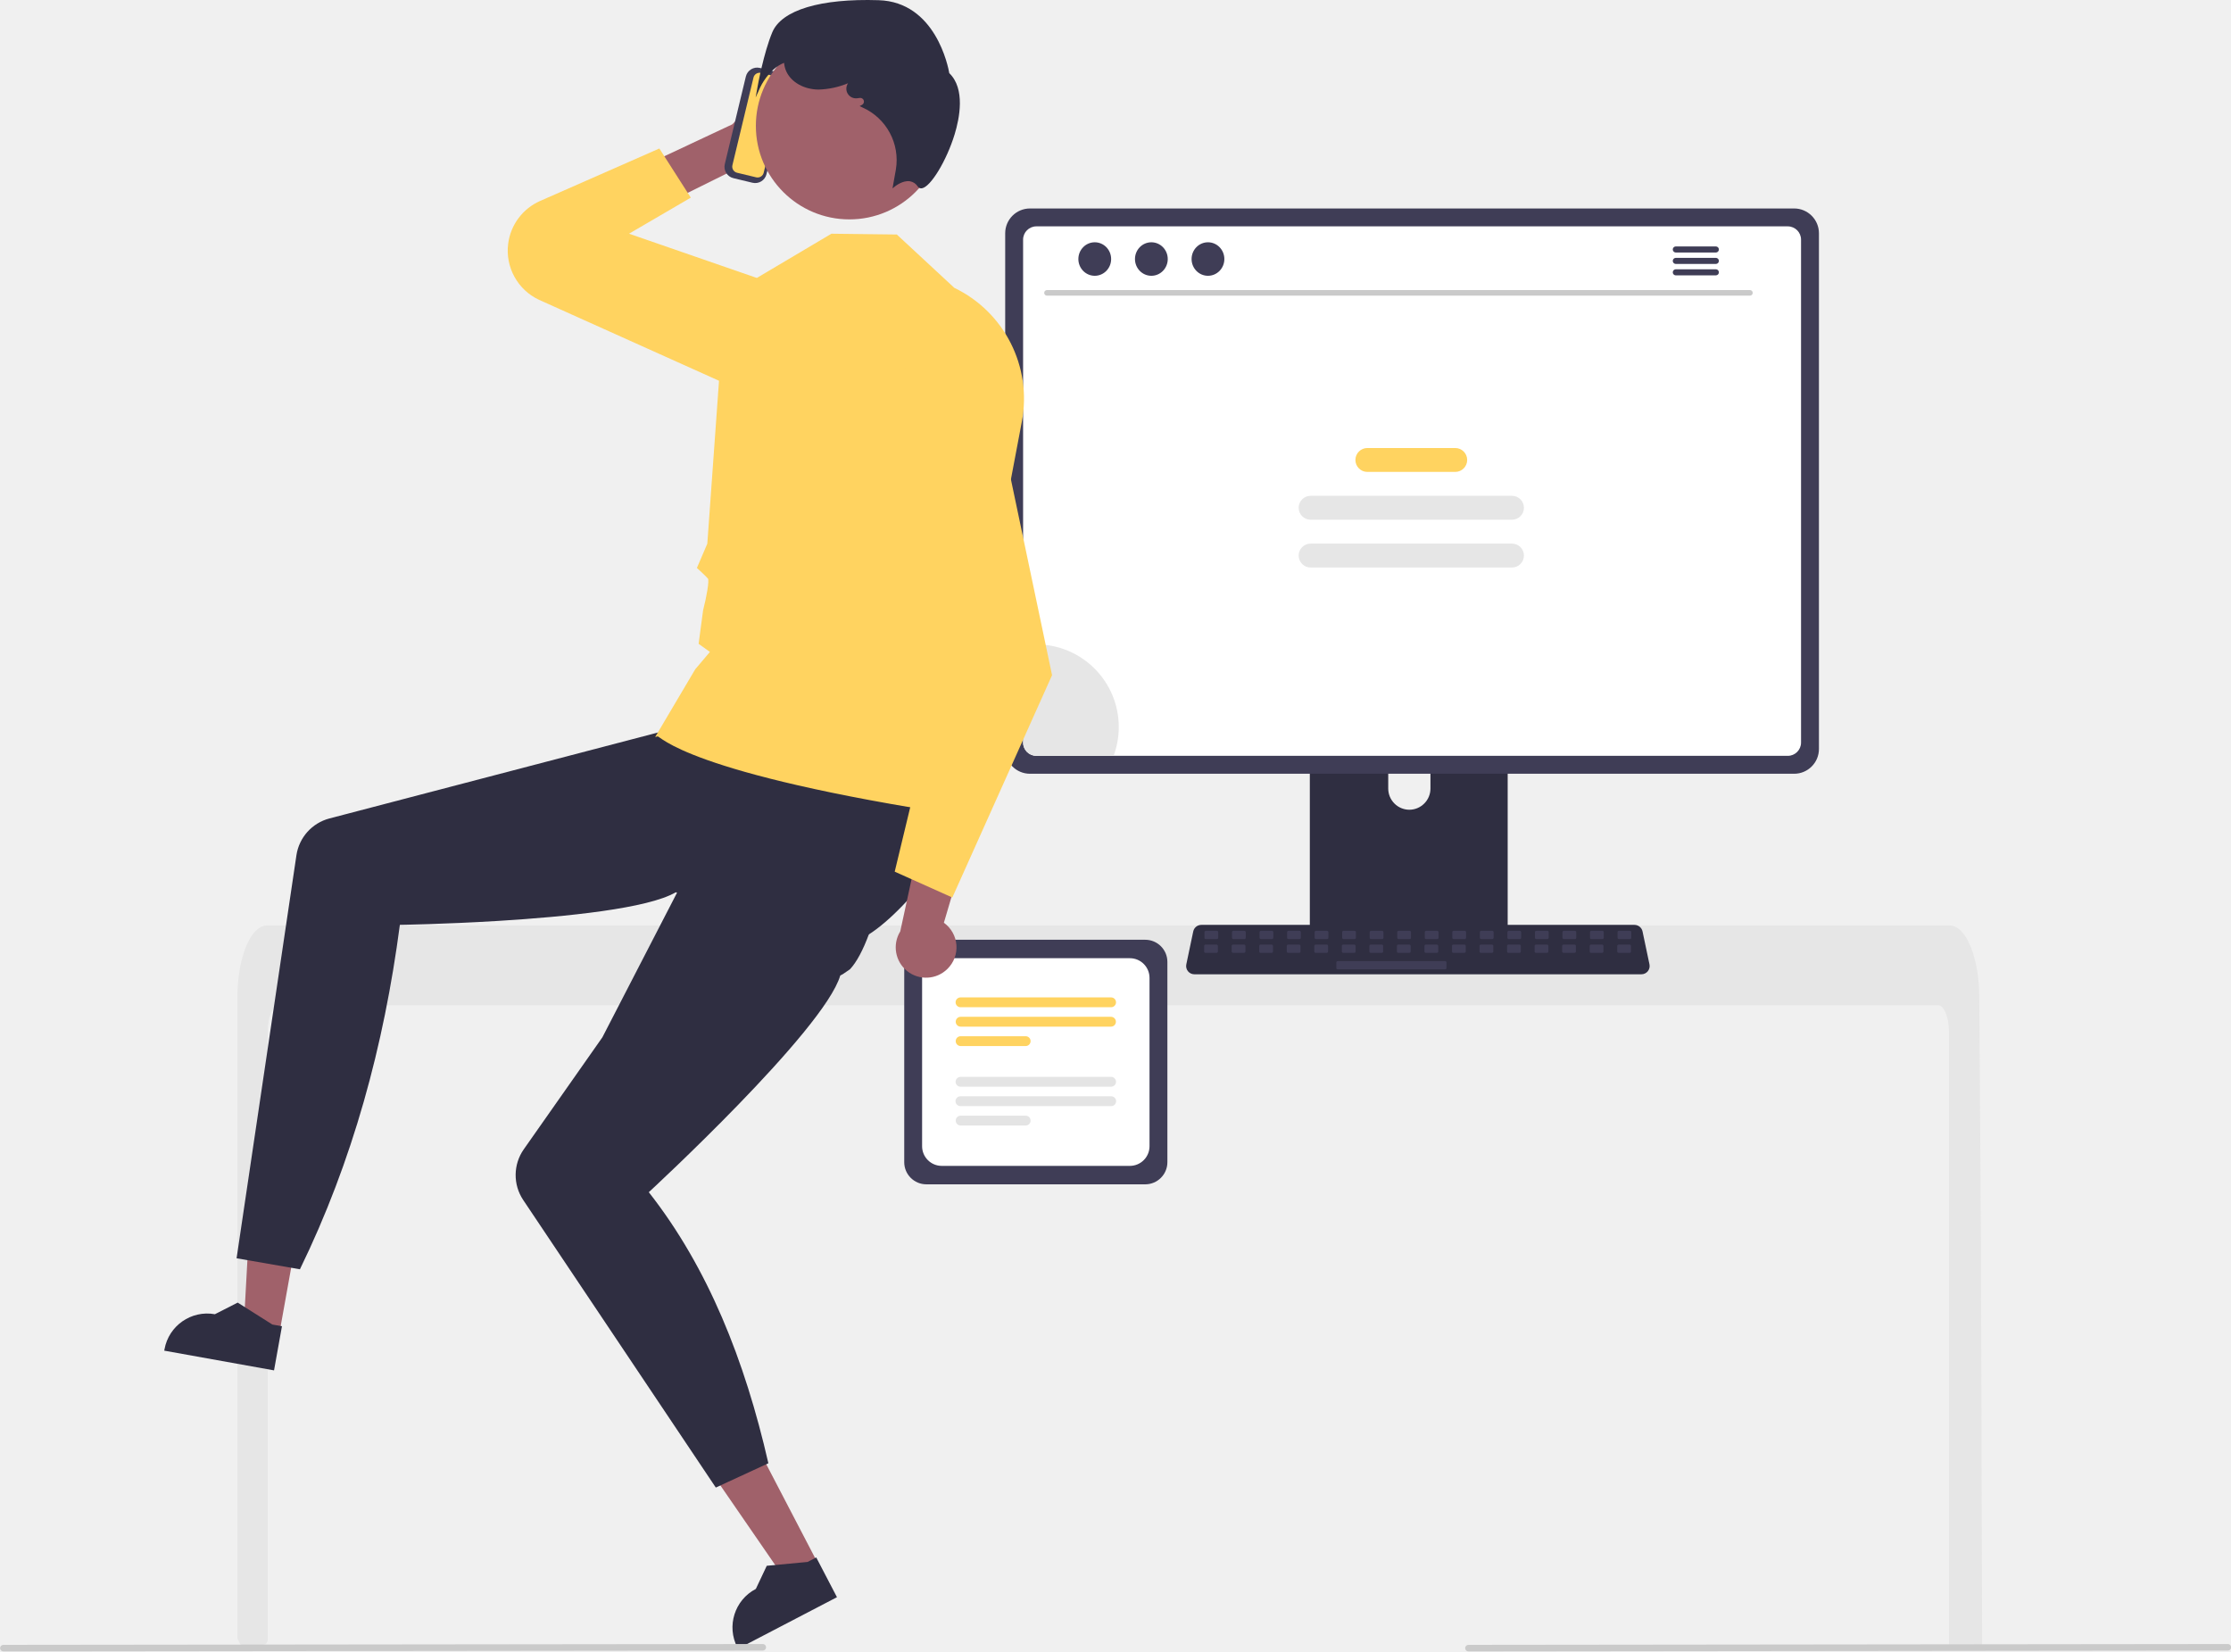
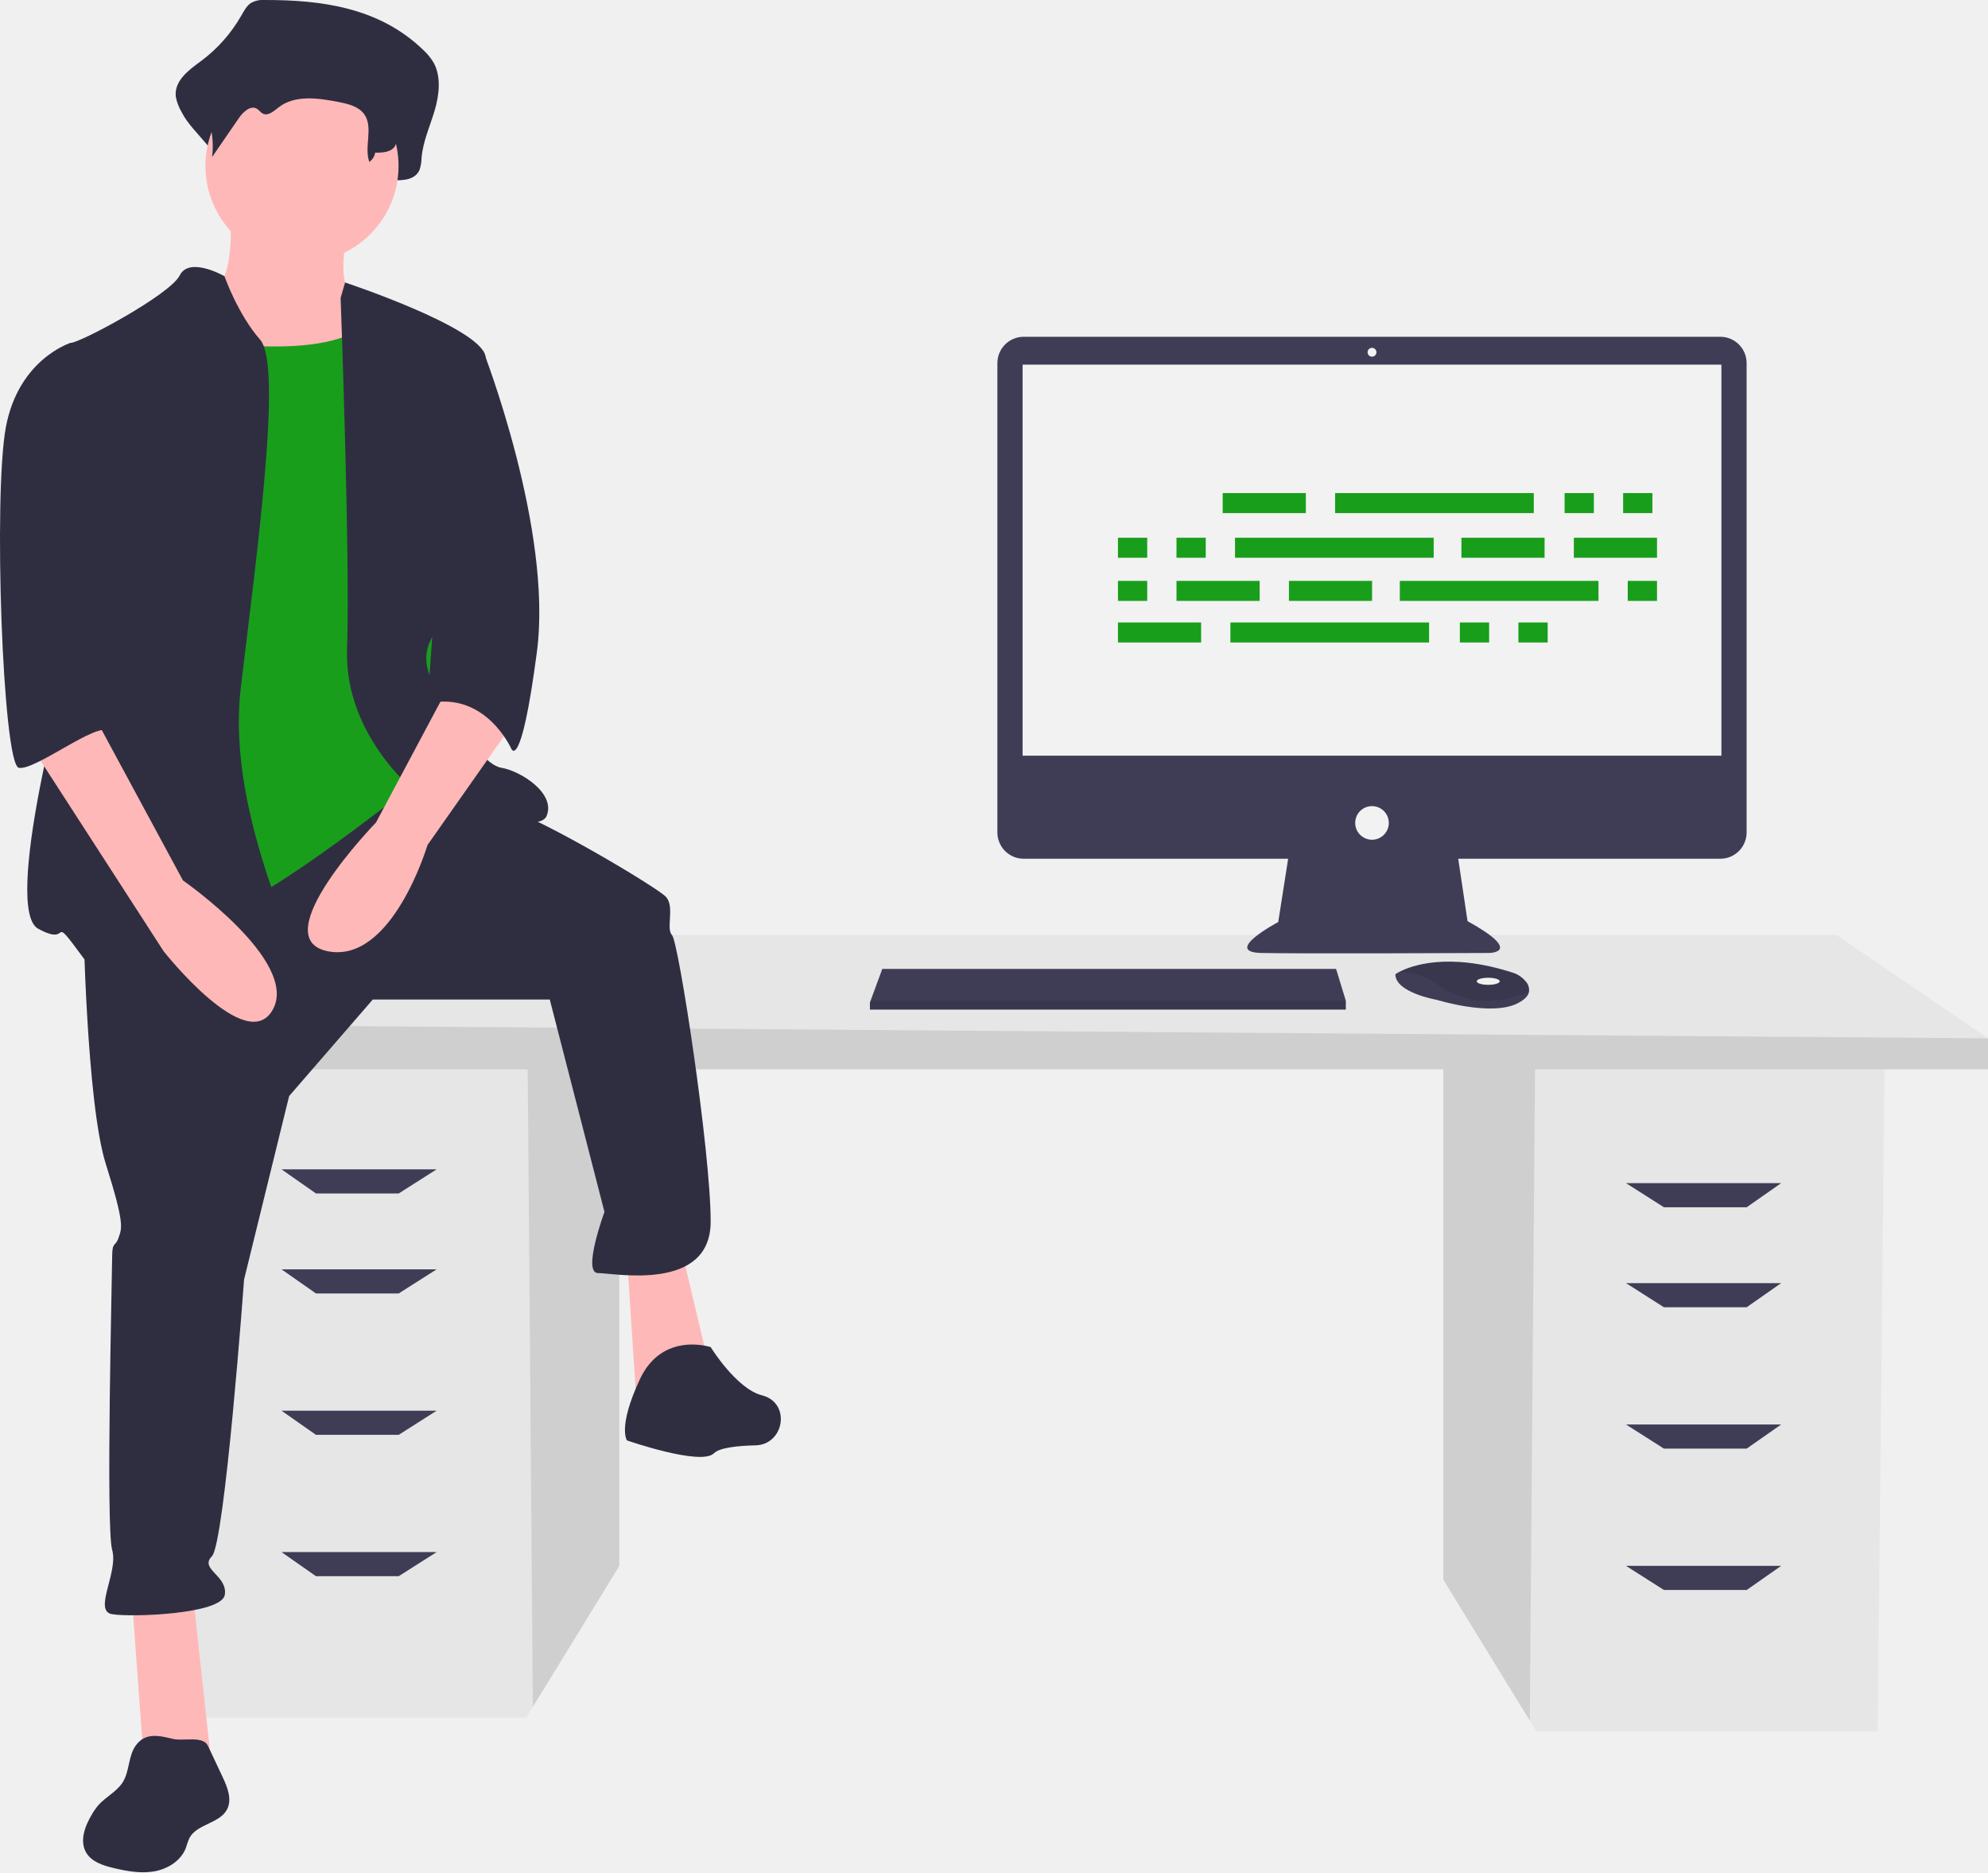
- <svg xmlns="http://www.w3.org/2000/svg" data-name="Layer 1" width="810.131" height="599.609" viewBox="0 0 810.131 599.609">
-   <path d="M431.331,209.196l8.563,13.383,30.548-15.144,15.706-4.802a12.192,12.192,0,0,0,4.805-20.524h0a12.192,12.192,0,0,0-16.946.2l-13.18,13.046Z" transform="translate(-194.9343 -150.1956)" fill="#a0616a" />
-   <path d="M445.781,221.955l-11.417-17.844-43.289,19.045a19.71,19.71,0,0,0-11.611,15.521h0a19.71,19.71,0,0,0,11.244,20.395l69.007,31.032a20.119,20.119,0,0,0,26.513-9.332h0a20.119,20.119,0,0,0-11.113-27.805l-51.765-17.919Z" transform="translate(-194.9343 -150.1956)" fill="#ffd360" />
-   <path d="M902.658,524.88c0-5.36-1.8-9.71-4.01-9.72h-602.49c-2.22.01-4.01,4.36-4.02,9.72v220.643a2.003,2.003,0,0,1-1.809,1.994q-2.426.233-4.851.433c-.04,0-.08.01-.12.01-.88.08-1.76.14-2.64.21h-.01q-.679-1.255-1.342-2.533a2.011,2.011,0,0,1-.228-.929V512.27c0-1.48.06-2.97.16-4.44a56.885,56.885,0,0,1,.75-6.02c1.69-9.29,5.51-15.58,9.85-15.6h611a4.683,4.683,0,0,1,1.84.39,7.174,7.174,0,0,1,2.27,1.59,14.069,14.069,0,0,1,2.23,3.05c2.14,3.77,3.67,9.39,4.21,15.93,0,.06.01.12.01.18.14,1.62.21,3.27.2,4.92l.14,21.43.09,12.78.27,40.1.1,14.24.44,146.2v0a2,2,0,0,1-2,2h-8.04a2,2,0,0,1-2-2Z" transform="translate(-194.9343 -150.1956)" fill="#e6e6e6" />
-   <polygon points="101.479 483.961 88.516 481.633 91.326 430.523 110.459 433.959 101.479 483.961" fill="#a0616a" />
-   <path d="M294.442,647.762l-39.864-7.158.091-.504a15.765,15.765,0,0,1,18.302-12.73l.001 0,8.274-4.217,12.594,7.964,3.48.625Z" transform="translate(-194.9343 -150.1956)" fill="#2f2e41" />
-   <path d="M610.807,580.21H531.318a8.044,8.044,0,0,1-8.035-8.035v-72.729A8.044,8.044,0,0,1,531.318,491.411h79.489a8.044,8.044,0,0,1,8.035,8.035v72.729A8.044,8.044,0,0,1,610.807,580.21Z" transform="translate(-194.9343 -150.1956)" fill="#3f3d56" />
-   <path d="M605.22,573.513H536.905a7.142,7.142,0,0,1-7.134-7.134V505.242a7.142,7.142,0,0,1,7.134-7.134h68.314a7.142,7.142,0,0,1,7.134,7.134v61.137A7.142,7.142,0,0,1,605.22,573.513Z" transform="translate(-194.9343 -150.1956)" fill="#fff" />
-   <path d="M598.405,515.907H543.72a1.783,1.783,0,1,1,0-3.567H598.405a1.783,1.783,0,1,1,0,3.567Z" transform="translate(-194.9343 -150.1956)" fill="#ffd360" />
-   <path d="M598.405,522.955H543.72a1.784,1.784,0,0,1,0-3.567H598.405a1.784,1.784,0,0,1,0,3.567Z" transform="translate(-194.9343 -150.1956)" fill="#ffd360" />
-   <path d="M567.425,530.002H543.72a1.784,1.784,0,0,1,0-3.567h23.705a1.784,1.784,0,0,1,0,3.567Z" transform="translate(-194.9343 -150.1956)" fill="#ffd360" />
-   <path d="M598.405,544.761H543.72a1.783,1.783,0,1,1,0-3.567H598.405a1.783,1.783,0,1,1,0,3.567Z" transform="translate(-194.9343 -150.1956)" fill="#e4e4e4" />
-   <path d="M598.405,551.809H543.72a1.784,1.784,0,1,1,0-3.567H598.405a1.784,1.784,0,1,1,0,3.567Z" transform="translate(-194.9343 -150.1956)" fill="#e4e4e4" />
-   <path d="M567.425,558.856H543.72a1.784,1.784,0,0,1,0-3.567h23.705a1.784,1.784,0,0,1,0,3.567Z" transform="translate(-194.9343 -150.1956)" fill="#e4e4e4" />
-   <path d="M738.942,385.934H674.023a3.464,3.464,0,0,0-3.459,3.467V491.955h71.845V389.402A3.466,3.466,0,0,0,738.942,385.934ZM706.701,444.204a7.702,7.702,0,0,1-7.666-7.666V424.709a7.666,7.666,0,0,1,15.332,0v11.829a7.702,7.702,0,0,1-7.666,7.666Z" transform="translate(-194.9343 -150.1956)" fill="#2f2e41" />
-   <path d="M670.341,488.675v9.894a1.938,1.938,0,0,0,1.934,1.934h68.422a1.944,1.944,0,0,0,1.934-1.934V488.675Z" transform="translate(-194.9343 -150.1956)" fill="#3f3d56" />
-   <path d="M846.443,225.888H568.938a9.008,9.008,0,0,0-8.994,8.994V422.144a9.003,9.003,0,0,0,8.994,8.994H846.443a9.003,9.003,0,0,0,8.994-8.994V234.882A9.008,9.008,0,0,0,846.443,225.888Z" transform="translate(-194.9343 -150.1956)" fill="#3f3d56" />
-   <path d="M844.126,232.384h-272.87a4.82,4.82,0,0,0-4.81,4.82v182.62a4.818,4.818,0,0,0,4.81,4.81h272.87a4.818,4.818,0,0,0,4.81-4.81v-182.62A4.82,4.82,0,0,0,844.126,232.384Z" transform="translate(-194.9343 -150.1956)" fill="#fff" />
-   <path d="M790.976,503.947H628.633a2.986,2.986,0,0,1-2.922-3.602l2.519-11.964a2.999,2.999,0,0,1,2.922-2.371H788.457a2.999,2.999,0,0,1,2.922,2.371l2.519,11.964a2.986,2.986,0,0,1-2.922,3.602Z" transform="translate(-194.9343 -150.1956)" fill="#2f2e41" />
-   <rect x="437.37" y="337.969" width="5" height="3" rx="0.488" fill="#3f3d56" />
-   <rect x="447.37" y="337.969" width="5" height="3" rx="0.488" fill="#3f3d56" />
-   <rect x="457.37" y="337.969" width="5" height="3" rx="0.488" fill="#3f3d56" />
-   <rect x="467.37" y="337.969" width="5" height="3" rx="0.488" fill="#3f3d56" />
-   <rect x="477.37" y="337.969" width="5" height="3" rx="0.488" fill="#3f3d56" />
-   <rect x="487.37" y="337.969" width="5" height="3" rx="0.488" fill="#3f3d56" />
-   <rect x="497.37" y="337.969" width="5" height="3" rx="0.488" fill="#3f3d56" />
-   <rect x="507.37" y="337.969" width="5" height="3" rx="0.488" fill="#3f3d56" />
-   <rect x="517.37" y="337.969" width="5" height="3" rx="0.488" fill="#3f3d56" />
-   <rect x="527.37" y="337.969" width="5" height="3" rx="0.488" fill="#3f3d56" />
-   <rect x="537.37" y="337.969" width="5" height="3" rx="0.488" fill="#3f3d56" />
-   <rect x="547.37" y="337.969" width="5" height="3" rx="0.488" fill="#3f3d56" />
-   <rect x="557.37" y="337.969" width="5" height="3" rx="0.488" fill="#3f3d56" />
-   <rect x="567.37" y="337.969" width="5" height="3" rx="0.488" fill="#3f3d56" />
-   <rect x="577.37" y="337.969" width="5" height="3" rx="0.488" fill="#3f3d56" />
-   <rect x="587.37" y="337.969" width="5" height="3" rx="0.488" fill="#3f3d56" />
-   <rect x="437.252" y="342.969" width="5" height="3" rx="0.488" fill="#3f3d56" />
-   <rect x="447.252" y="342.969" width="5" height="3" rx="0.488" fill="#3f3d56" />
-   <rect x="457.252" y="342.969" width="5" height="3" rx="0.488" fill="#3f3d56" />
-   <rect x="467.252" y="342.969" width="5" height="3" rx="0.488" fill="#3f3d56" />
-   <rect x="477.252" y="342.969" width="5" height="3" rx="0.488" fill="#3f3d56" />
-   <rect x="487.252" y="342.969" width="5" height="3" rx="0.488" fill="#3f3d56" />
-   <rect x="497.252" y="342.969" width="5" height="3" rx="0.488" fill="#3f3d56" />
-   <rect x="507.252" y="342.969" width="5" height="3" rx="0.488" fill="#3f3d56" />
-   <rect x="517.252" y="342.969" width="5" height="3" rx="0.488" fill="#3f3d56" />
-   <rect x="527.252" y="342.969" width="5" height="3" rx="0.488" fill="#3f3d56" />
-   <rect x="537.252" y="342.969" width="5" height="3" rx="0.488" fill="#3f3d56" />
-   <rect x="547.252" y="342.969" width="5" height="3" rx="0.488" fill="#3f3d56" />
-   <rect x="557.252" y="342.969" width="5" height="3" rx="0.488" fill="#3f3d56" />
-   <rect x="567.252" y="342.969" width="5" height="3" rx="0.488" fill="#3f3d56" />
-   <rect x="577.252" y="342.969" width="5" height="3" rx="0.488" fill="#3f3d56" />
-   <rect x="587.252" y="342.969" width="5" height="3" rx="0.488" fill="#3f3d56" />
-   <rect x="485.252" y="348.969" width="40" height="3" rx="0.488" fill="#3f3d56" />
-   <path d="M825.334,732.182l-7.71-12.39-1.54,7.08c-.27,1.24-.54,2.5-.79,3.75-2.19-1.87-4.52-3.6-6.8-5.26q-10.5-7.62-20.99-15.26l2.19,12.7c1.35,7.82,2.76,15.8,6.1,22.95.37.81.77,1.61,1.2,2.39h32.54a10.487,10.487,0,0,0,.54-2.24.775.775,0,0,0,.01-.15C830.594,740.902,827.914,736.332,825.334,732.182Z" transform="translate(-194.9343 -150.1956)" fill="#f0f0f0" />
-   <path d="M385.334,732.182l-7.71-12.39-1.54,7.08c-.27,1.24-.54,2.5-.79,3.75-2.19-1.87-4.52-3.6-6.8-5.26q-10.5-7.62-20.99-15.26l2.19,12.7c1.35,7.82,2.76,15.8,6.1,22.95.37.81.77,1.61,1.2,2.39h32.54a10.487,10.487,0,0,0,.54-2.24.775.775,0,0,0,.01-.15C390.594,740.902,387.914,736.332,385.334,732.182Z" transform="translate(-194.9343 -150.1956)" fill="#f0f0f0" />
-   <path d="M1003.875,749.497l-275.75.307a1.191,1.191,0,0,1,0-2.381l275.75-.307a1.191,1.191,0,1,1,0,2.381Z" transform="translate(-194.9343 -150.1956)" fill="#cacaca" />
-   <path d="M830.41,257.545H575.086a1.016,1.016,0,0,1,0-2.031H830.41a1.016,1.016,0,0,1,0,2.031Z" transform="translate(-194.9343 -150.1956)" fill="#cacaca" />
-   <ellipse cx="397.532" cy="94.052" rx="5.95" ry="6.083" fill="#3f3d56" />
-   <ellipse cx="418.088" cy="94.052" rx="5.95" ry="6.083" fill="#3f3d56" />
-   <ellipse cx="438.644" cy="94.052" rx="5.95" ry="6.083" fill="#3f3d56" />
-   <path d="M818.033,239.672H803.431a1.106,1.106,0,0,0,0,2.211h14.602a1.106,1.106,0,0,0,0-2.211Z" transform="translate(-194.9343 -150.1956)" fill="#3f3d56" />
-   <path d="M818.033,243.822H803.431a1.106,1.106,0,0,0,0,2.211h14.602a1.106,1.106,0,0,0,0-2.211Z" transform="translate(-194.9343 -150.1956)" fill="#3f3d56" />
-   <path d="M818.033,247.967H803.431a1.106,1.106,0,0,0,0,2.211h14.602a1.106,1.106,0,0,0,0-2.211Z" transform="translate(-194.9343 -150.1956)" fill="#3f3d56" />
-   <rect x="492.185" y="162.668" width="40.582" height="8.678" rx="4.339" fill="#ffd360" />
-   <rect x="471.575" y="180.024" width="81.802" height="8.678" rx="4.339" fill="#e6e6e6" />
-   <rect x="471.575" y="197.379" width="81.802" height="8.678" rx="4.339" fill="#e6e6e6" />
-   <path d="M601.186,414.164a29.815,29.815,0,0,1-1.88,10.47h-28.05a4.818,4.818,0,0,1-4.81-4.81v-35.28a29.628,29.628,0,0,1,4.74-.38A29.998,29.998,0,0,1,601.186,414.164Z" transform="translate(-194.9343 -150.1956)" fill="#e6e6e6" />
-   <path d="M545.843,442.058c-.42,12.15-26.26,44.93-39.85,49.63-2.31.8-3.66,1.24-3.66,1.24l-4.73-1.43-57.28-17.33c-10.03,5.9-39.95,8.9-64.5,10.4-19.54,1.19-35.69,1.43-35.69,1.43-5.765,43.841-17.125,85.778-36.29,125.06l-23-4L302.571,460.738a16.3,16.3,0,0,1,11.998-13.375l156.304-40.885s8.62-1.56,26.8,7.21C527.603,428.128,546.143,433.218,545.843,442.058Z" transform="translate(-194.9343 -150.1956)" fill="#2f2e41" />
-   <polygon points="297.161 567.951 285.481 574.036 256.449 531.879 273.689 522.897 297.161 567.951" fill="#a0616a" />
-   <path d="M498.856,730.117l-35.919,18.714-.237-.454a15.765,15.765,0,0,1,6.696-21.265l.001-0,3.967-8.396,14.835-1.4,3.135-1.634Z" transform="translate(-194.9343 -150.1956)" fill="#2f2e41" />
-   <path d="M515.976,439.707c5.242,10.969-2.526,51.98-12.406,62.428l-2.623,1.784-.887.462c-5.927,20.048-69.529,78.684-69.529,78.684,21.484,27.368,34.873,61.017,43.416,98.427l-19.086,8.817-69.926-104.39a16.3,16.3,0,0,1,.202-18.437L413.664,526.846l46.484-90.04C493.363,435.782,512.157,431.729,515.976,439.707Z" transform="translate(-194.9343 -150.1956)" fill="#2f2e41" />
-   <path d="M544.236,446.325c-100.393-15.267-109.54-28.997-110.522-28.753l-.871.217,14.545-24.585,5.335-6.302-4.104-2.933,1.628-12.184c1.27-4.936,2.298-10.748,1.75-11.527-1.131-1.253-3.65-3.53-3.675-3.553l-.324-.293,3.781-8.822,5.064-70.534,13.055-26.026,26.945-15.974,23.75.287,20.872,19.359a44.674,44.674,0,0,1,24.534,48.539l-10.602,55.998-3.9,28.863,6.364,6.363-3.96,3.96-2.354,13.484,2.411,15.271c1.885,13.875-6.496,14.702-7.115,14.875-.037.011-1.858,4.777-1.935,4.777C544.715,446.834,544.699,446.396,544.236,446.325Z" transform="translate(-194.9343 -150.1956)" fill="#ffd360" />
-   <path d="M538.965,502A10.962,10.962,0,0,0,537.68,485.24l11.013-37.367-19.361,5.912-7.49,34.578a11.022,11.022,0,0,0,17.123,13.637Z" transform="translate(-194.9343 -150.1956)" fill="#a0616a" />
-   <path d="M540.753,476.072l-20.927-9.387,16.786-69.709-31.261-75.887a27.638,27.638,0,0,1,19.87-37.573h0A27.667,27.667,0,0,1,557.951,304.879l19.012,90.467Z" transform="translate(-194.9343 -150.1956)" fill="#ffd360" />
-   <path d="M458.123,209.789l7.649-31.814a4.227,4.227,0,0,1,5.093-3.118l6.934,1.667a4.227,4.227,0,0,1,3.118,5.093l-7.649,31.814a4.227,4.227,0,0,1-5.093,3.118l-6.934-1.667A4.227,4.227,0,0,1,458.123,209.789Z" transform="translate(-194.9343 -150.1956)" fill="#3f3d56" />
-   <path d="M471.286,176.675a2.278,2.278,0,0,0-2.744,1.68l-7.649,31.814a2.278,2.278,0,0,0,1.68,2.744l6.934,1.667a2.278,2.278,0,0,0,2.744-1.68l7.649-31.814a2.278,2.278,0,0,0-1.68-2.744Z" transform="translate(-194.9343 -150.1956)" fill="#ffd360" />
-   <circle cx="308.432" cy="45.699" r="33.958" fill="#a0616a" />
-   <path d="M519.029,218.6l1.223-6.878a20.909,20.909,0,0,0-12.112-22.496l-1.049-.507.864-.462a1.334,1.334,0,0,0-.794-2.5l-.981.122a3.494,3.494,0,0,1-3.296-5.458,30.328,30.328,0,0,1-10.675,2.295c-5.308-.04-9.92-2.627-11.75-6.592a9.513,9.513,0,0,1-.811-3.118c-5.607,2.209-8.63,8.833-8.662,8.902l-1.658,3.699.709-3.991c.021-.122,2.192-12.209,5.338-19.709h0c3.383-8.063,17.467-12.313,38.625-11.641,20.666.649,25.25,24.212,25.644,26.492,5.871,5.649,3.738,16.344,1.932,22.243-2.924,9.553-8.695,19.059-11.875,19.56a1.467,1.467,0,0,1-1.498-.637,4.222,4.222,0,0,0-2.889-1.918c-2.569-.365-5.221,1.741-5.248,1.762Z" transform="translate(-194.9343 -150.1956)" fill="#2f2e41" />
-   <path d="M471.875,749.497l-275.75.307a1.191,1.191,0,0,1,0-2.381l275.75-.307a1.191,1.191,0,1,1,0,2.381Z" transform="translate(-194.9343 -150.1956)" fill="#cacaca" />
+ <svg xmlns="http://www.w3.org/2000/svg" data-name="Layer 1" width="711.188" height="669.683" viewBox="0 0 711.188 669.683">
+   <polygon points="516.326 380.018 516.326 565.013 547.27 615.443 549.625 619.279 671.722 619.279 674.189 380.018 516.326 380.018" fill="#e6e6e6" />
+   <polygon points="516.326 380.018 516.326 565.013 547.27 615.443 549.169 380.018 516.326 380.018" opacity="0.1" />
+   <polygon points="221.566 375.084 221.566 560.08 190.622 610.51 188.267 614.345 66.17 614.345 63.703 375.084 221.566 375.084" fill="#e6e6e6" />
+   <polygon points="221.566 375.084 221.566 560.08 190.622 610.51 188.723 375.084 221.566 375.084" opacity="0.1" />
+   <polygon points="711.188 371.385 711.188 382.484 47.67 382.484 47.67 366.451 109.335 334.385 656.923 334.385 711.188 371.385" fill="#e6e6e6" />
+   <polygon points="711.188 371.385 711.188 382.484 47.67 382.484 47.67 366.451 711.188 371.385" opacity="0.1" />
+   <polygon points="142.635 426.883 113.035 426.883 100.702 418.25 156.201 418.25 142.635 426.883" fill="#3f3d56" />
+   <polygon points="142.635 462.649 113.035 462.649 100.702 454.016 156.201 454.016 142.635 462.649" fill="#3f3d56" />
+   <polygon points="142.635 513.215 113.035 513.215 100.702 504.581 156.201 504.581 142.635 513.215" fill="#3f3d56" />
+   <polygon points="142.635 563.78 113.035 563.78 100.702 555.147 156.201 555.147 142.635 563.78" fill="#3f3d56" />
+   <polygon points="595.257 431.816 624.857 431.816 637.19 423.183 581.691 423.183 595.257 431.816" fill="#3f3d56" />
+   <polygon points="595.257 467.582 624.857 467.582 637.19 458.949 581.691 458.949 595.257 467.582" fill="#3f3d56" />
+   <polygon points="595.257 518.148 624.857 518.148 637.19 509.515 581.691 509.515 595.257 518.148" fill="#3f3d56" />
+   <polygon points="595.257 568.713 624.857 568.713 637.19 560.08 581.691 560.08 595.257 568.713" fill="#3f3d56" />
+   <path d="M859.82,235.615H610.634a9.423,9.423,0,0,0-9.424,9.424V412.897a9.423,9.423,0,0,0,9.424,9.424h94.593l-3.544,22.626s-20.253,10.759-6.013,11.076,81.328,0,81.328,0,12.974,0-7.595-11.392l-3.334-22.31h93.75a9.423,9.423,0,0,0,9.424-9.424V245.039A9.423,9.423,0,0,0,859.82,235.615Z" transform="translate(-244.406 -115.1587)" fill="#3f3d56" />
+   <rect x="365.823" y="130.424" width="249.996" height="139.871" fill="#f2f2f2" />
+   <circle cx="490.821" cy="125.994" r="1.582" fill="#f2f2f2" />
+   <circle cx="490.821" cy="294.346" r="6.013" fill="#f2f2f2" />
+   <polygon points="481.452 357.952 481.452 361.117 311.202 361.117 311.202 358.585 311.436 357.952 315.632 346.56 477.971 346.56 481.452 357.952" fill="#3f3d56" />
+   <path d="M791.376,470.013c-.31,1.326-1.481,2.725-4.127,4.047-9.493,4.747-28.797-1.266-28.797-1.266s-14.873-2.532-14.873-9.177a11.866,11.866,0,0,1,1.304-.775c3.991-2.112,17.225-7.322,40.691.221a9.786,9.786,0,0,1,4.46,2.923A4.667,4.667,0,0,1,791.376,470.013Z" transform="translate(-244.406 -115.1587)" fill="#3f3d56" />
+   <path d="M791.376,470.013c-11.62,4.452-21.977,4.785-32.607-2.598a23.343,23.343,0,0,0-13.886-4.573c3.991-2.112,17.225-7.322,40.691.221a9.786,9.786,0,0,1,4.46,2.923A4.667,4.667,0,0,1,791.376,470.013Z" transform="translate(-244.406 -115.1587)" opacity="0.1" />
+   <ellipse cx="532.4" cy="350.99" rx="4.114" ry="1.266" fill="#f2f2f2" />
+   <polygon points="481.452 357.952 481.452 361.117 311.202 361.117 311.202 358.585 311.436 357.952 481.452 357.952" opacity="0.1" />
+   <path d="M339.068,115.159a8.554,8.554,0,0,0-4.961,1.108c-1.476,1.011-2.406,2.782-3.356,4.429a52.986,52.986,0,0,1-14.434,16.305c-4.289,3.142-9.742,7.06-9.008,12.853a17.372,17.372,0,0,0,2.091,5.426c3.957,7.987,14.754,14.159,13.692,23.273,3.931-6.581-1.327-9.835,2.604-16.416,1.872-3.134,5.124-6.672,7.951-4.704.946.659,1.568,1.841,2.553,2.419,2.351,1.38,4.853-1.258,6.934-3.126,7.177-6.443,17.383-4.755,26.314-2.747,4.216.948,8.847,2.191,11.34,6.221,3.277,5.298-3.113,11.02-4.728,17.01a3.264,3.264,0,0,0,3.503,4.062c2.68-.264,5.854-.481,6.013-1.657,3.372.12,7.503-.262,8.947-3.772a14.762,14.762,0,0,0,.693-4.293c.53-5.897,3.033-11.277,4.691-16.89s2.379-12.191-.419-17.167a19.864,19.864,0,0,0-3.666-4.456C379.94,117.67,359.063,115.136,339.068,115.159Z" transform="translate(-244.406 -115.1587)" fill="#2f2e41" />
+   <path d="M326.544,190.064s3.453,28.778-9.209,31.081,11.511,41.441,11.511,41.441l57.557,6.907-13.814-46.045s-9.209-3.453-3.453-26.476S326.544,190.064,326.544,190.064Z" transform="translate(-244.406 -115.1587)" fill="#ffb8b8" />
+   <polygon points="47.028 569.318 51.633 632.631 75.806 632.631 68.9 569.318 47.028 569.318" fill="#ffb8b8" />
+   <polygon points="224.303 449.6 227.756 502.552 254.233 491.041 243.872 447.298 224.303 449.6" fill="#ffb8b8" />
+   <path d="M274.167,442.738s1.151,66.766,8.058,88.637,5.756,23.023,4.605,26.476-2.302,1.151-2.302,6.907-2.302,96.695,0,104.753-6.907,21.872,0,23.023,39.139,0,40.29-6.907-9.209-9.209-4.605-13.814,11.511-98.998,11.511-98.998l16.116-65.615,29.93-34.534H441.082l19.569,75.975s-8.058,21.872-2.302,21.872,40.29,6.907,40.29-18.418S487.127,451.947,484.825,449.645s1.151-10.36-2.302-13.814-43.743-27.627-58.708-32.232S387.857,393.515,387.857,393.515Z" transform="translate(-244.406 -115.1587)" fill="#2f2e41" />
+   <path d="M498.639,596.991s-17.267-5.756-25.325,11.511-4.605,21.872-4.605,21.872,26.476,9.209,31.081,4.605c2.003-2.003,8.365-2.699,14.913-2.846,9.973-.224,12.626-14.333,3.207-17.619q-.421-.147-.853-.255C507.848,611.955,498.639,596.991,498.639,596.991Z" transform="translate(-244.406 -115.1587)" fill="#2f2e41" />
+   <circle cx="108.038" cy="59.365" r="34.534" fill="#ffb8b8" />
+   <path d="M307.55,235.534s56.406,11.511,70.219-6.907,19.569,51.801,19.569,51.801l6.907,73.673-10.36,40.29s-54.103,43.743-71.37,47.197-43.743,5.756-43.743,5.756,8.058-127.776,8.058-130.078S307.55,235.534,307.55,235.534Z" transform="translate(-244.406 -115.1587)" fill="#199e1c" />
+   <path d="M324.704,213.945s-12.55-7.189-16.003-.282S273.016,237.836,269.562,237.836s6.907,95.544,2.302,107.056S245.389,440.436,258.051,447.343s3.453-6.907,16.116,10.36,74.824,17.267,78.277,10.36-27.627-58.708-21.872-107.056,14.965-115.114,6.907-124.323S324.704,213.945,324.704,213.945Z" transform="translate(-244.406 -115.1587)" fill="#2f2e41" />
+   <path d="M366.258,221.72l1.603-5.518s47.895,15.878,50.198,26.238,1.151,82.882-6.907,88.637-19.569,14.965-11.511,28.778,17.267,28.778,24.174,29.93,19.569,9.209,16.116,17.267-44.894-6.907-44.894-6.907-27.627-20.72-26.476-52.952S366.258,221.72,366.258,221.72Z" transform="translate(-244.406 -115.1587)" fill="#2f2e41" />
+   <path d="M406.548,357.554l-27.627,51.801s-40.29,41.441-17.267,46.045,35.685-37.987,35.685-37.987l29.93-42.592Z" transform="translate(-244.406 -115.1587)" fill="#ffb8b8" />
+   <path d="M340.75,124.195a7.838,7.838,0,0,0-4.039.783,9.413,9.413,0,0,0-2.732,3.131,39.773,39.773,0,0,1-11.75,11.524c-3.491,2.221-7.93,4.99-7.333,9.084a11.359,11.359,0,0,0,1.702,3.835,30.163,30.163,0,0,1,3.665,18.801l9.6-13.954c1.524-2.215,4.171-4.715,6.472-3.324.77.466,1.276,1.301,2.078,1.71,1.914.975,3.95-.889,5.644-2.21,5.842-4.554,14.15-3.361,21.421-1.942,3.432.67,7.202,1.549,9.231,4.397,3.372,4.733-.149,11.572,1.819,17.04a5.023,5.023,0,0,0,2.079-3.317c2.745.085,6.107-.185,7.283-2.666a9.188,9.188,0,0,0,.564-3.034c.432-4.168,2.469-7.971,3.819-11.938s1.937-8.616-.341-12.133a14.681,14.681,0,0,0-2.984-3.149C374.022,125.97,357.027,124.178,340.75,124.195Z" transform="translate(-244.406 -115.1587)" fill="#2f2e41" />
+   <path d="M406.548,237.836l10.725,2.847s24.96,63.919,19.204,107.662-9.209,34.534-9.209,34.534-9.209-20.72-29.93-16.116Z" transform="translate(-244.406 -115.1587)" fill="#2f2e41" />
+   <path d="M293.029,739.422c-2.776,3.772-2.219,9.165-4.678,13.151-2.131,3.455-6.148,5.267-8.814,8.329a22.326,22.326,0,0,0-2.266,3.26c-2.473,4.143-4.483,9.452-2.048,13.616,1.959,3.35,6.078,4.66,9.855,5.552,4.774,1.128,9.734,2.031,14.564,1.169s9.549-3.819,11.271-8.412a32.5,32.5,0,0,1,1.205-3.401c2.617-5.153,10.827-5.209,13.506-10.33,1.875-3.584.151-7.916-1.571-11.576l-5.261-11.177c-1.746-3.709-8.824-1.576-12.513-2.465C301.465,735.978,296.491,734.701,293.029,739.422Z" transform="translate(-244.406 -115.1587)" fill="#2f2e41" />
+   <path d="M254.598,380.577l48.348,74.824s29.93,37.987,39.139,20.72-32.232-46.045-32.232-46.045L278.772,372.519Z" transform="translate(-244.406 -115.1587)" fill="#ffb8b8" />
+   <path d="M278.772,240.138,269.562,237.836s-18.418,5.756-23.023,29.93-1.151,120.869,4.605,122.02,28.427-16.837,32.056-13.023-7.882-15.756-4.429-26.116S278.772,240.138,278.772,240.138Z" transform="translate(-244.406 -115.1587)" fill="#2f2e41" />
+   <g id="f3c2397c-d780-4cc6-97d8-1503d8277a2c" data-name="Group 13">
+     <rect id="ad41612f-86f7-46b2-a964-3a5da7bcf3cf" data-name="Rectangle 55" x="437.407" y="176.363" width="29.752" height="7.163" fill="#199e1c" />
+     <rect id="b9a0b375-cc2a-4c59-8850-661af54e4f62" data-name="Rectangle 56" x="559.722" y="176.363" width="10.468" height="7.163" fill="#199e1c" />
+     <rect id="e174c2ab-9bc5-41ec-b37c-b06fbf8a9878" data-name="Rectangle 57" x="580.659" y="176.363" width="10.468" height="7.163" fill="#199e1c" />
+     <rect id="ba2479ac-4c7d-43b4-a028-73b1e20e4002" data-name="Rectangle 58" x="477.628" y="176.363" width="71.075" height="7.163" fill="#199e1c" />
+     <rect id="ac60ef86-00f2-480b-8171-28b6fdfc1958" data-name="Rectangle 59" x="399.941" y="222.644" width="29.752" height="7.163" fill="#199e1c" />
+     <rect id="b3d8298d-cd65-487a-8b19-4cee946356e7" data-name="Rectangle 60" x="522.256" y="222.644" width="10.468" height="7.163" fill="#199e1c" />
+     <rect id="ed27f15f-f0c4-4569-8330-a6688f8e356c" data-name="Rectangle 61" x="543.193" y="222.644" width="10.468" height="7.163" fill="#199e1c" />
+     <rect id="f685c005-adaf-4d60-acda-005b037d82a6" data-name="Rectangle 62" x="440.162" y="222.644" width="71.075" height="7.163" fill="#199e1c" />
+     <rect id="eca7c7fc-83f8-48ca-a588-6606db47af3f" data-name="Rectangle 63" x="522.807" y="192.341" width="29.752" height="7.163" fill="#199e1c" />
+     <rect id="a71b5b2f-f8b9-481d-a301-5e3357e5fe42" data-name="Rectangle 64" x="563.028" y="192.341" width="29.752" height="7.163" fill="#199e1c" />
+     <rect id="abb3a25a-f854-41fc-8391-e6ad9fbe2417" data-name="Rectangle 66" x="399.941" y="192.341" width="10.468" height="7.163" fill="#199e1c" />
+     <rect id="add2b425-b775-4eb5-9c25-8c4c14f957c9" data-name="Rectangle 67" x="420.878" y="192.341" width="10.468" height="7.163" fill="#199e1c" />
+     <rect id="b7159612-3b84-4b0b-a885-612eaab04c06" data-name="Rectangle 68" x="441.815" y="192.341" width="71.075" height="7.163" fill="#199e1c" />
+     <rect id="edfc7301-4de5-47dc-80e2-1ae2da982d6d" data-name="Rectangle 69" x="461.099" y="207.768" width="29.752" height="7.163" fill="#199e1c" />
+     <rect id="e1009f91-6275-4375-80fa-0d778e331fdc" data-name="Rectangle 70" x="420.878" y="207.768" width="29.752" height="7.163" fill="#199e1c" />
+     <rect id="a060fb9f-1f1a-4862-9a69-16dd49199e18" data-name="Rectangle 71" x="399.941" y="207.768" width="10.468" height="7.163" fill="#199e1c" />
+     <rect id="b6754d5f-104f-449c-b9a9-cf9ac82bf5fe" data-name="Rectangle 73" x="582.312" y="207.768" width="10.468" height="7.163" fill="#199e1c" />
+     <rect id="e6ed1ccd-2cfd-450f-a339-07df3a1ee6bb" data-name="Rectangle 74" x="500.768" y="207.768" width="71.075" height="7.163" fill="#199e1c" />
+   </g>
</svg>
